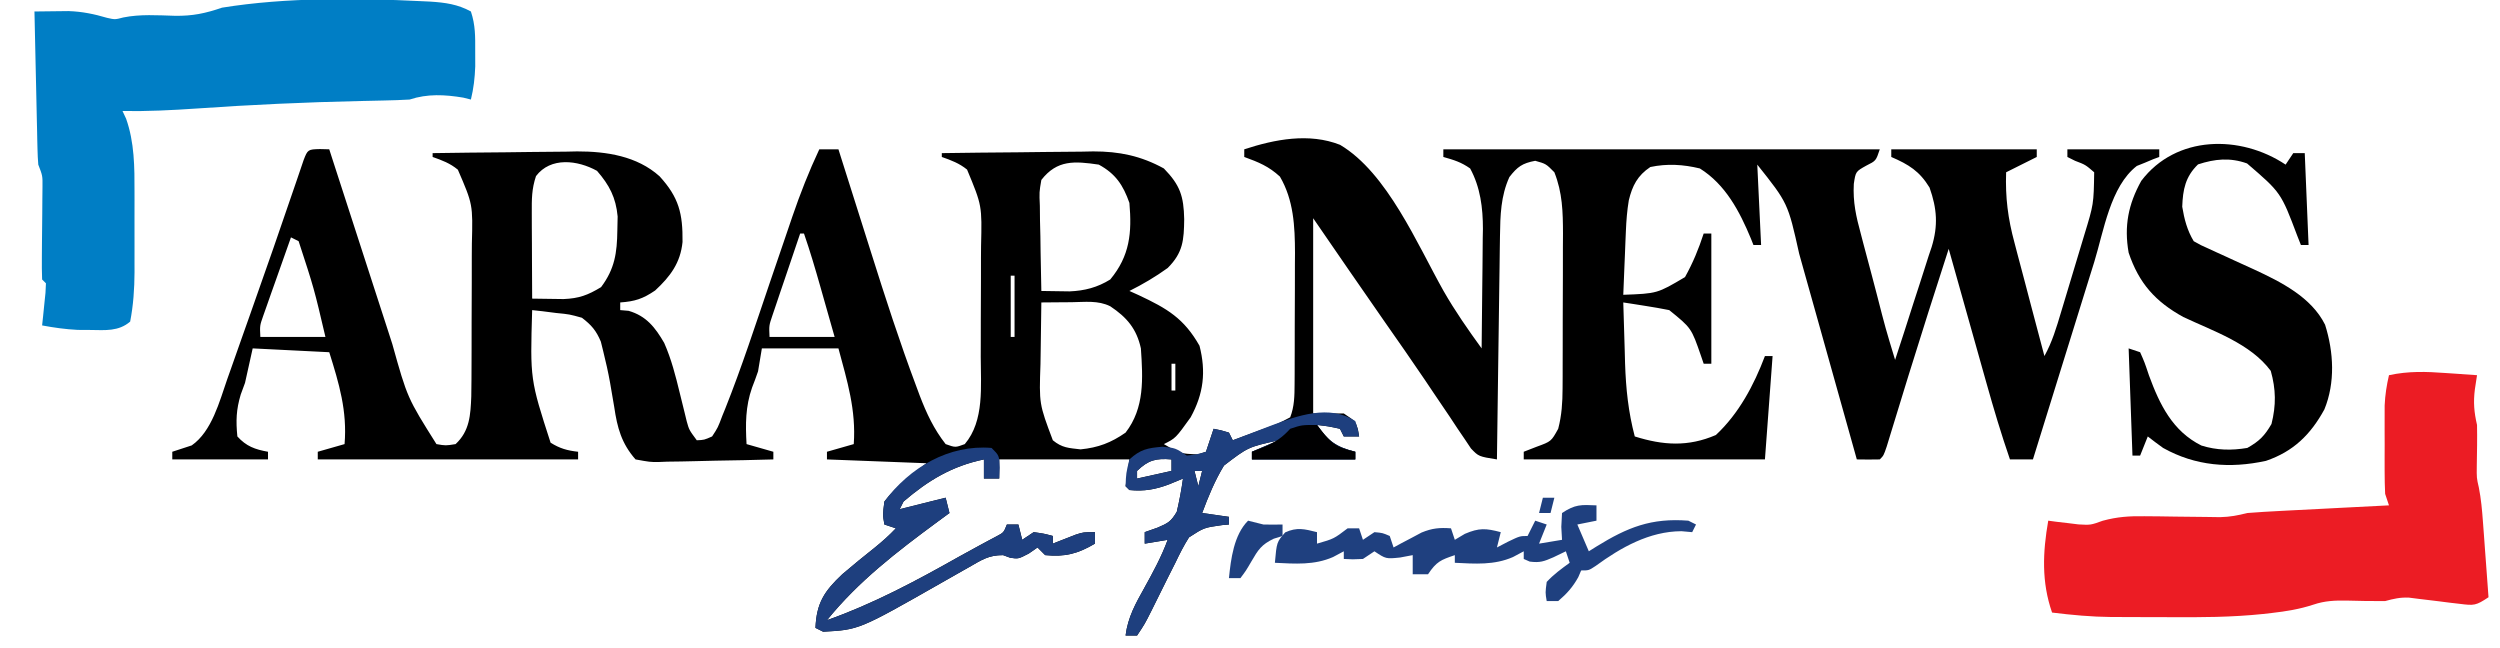
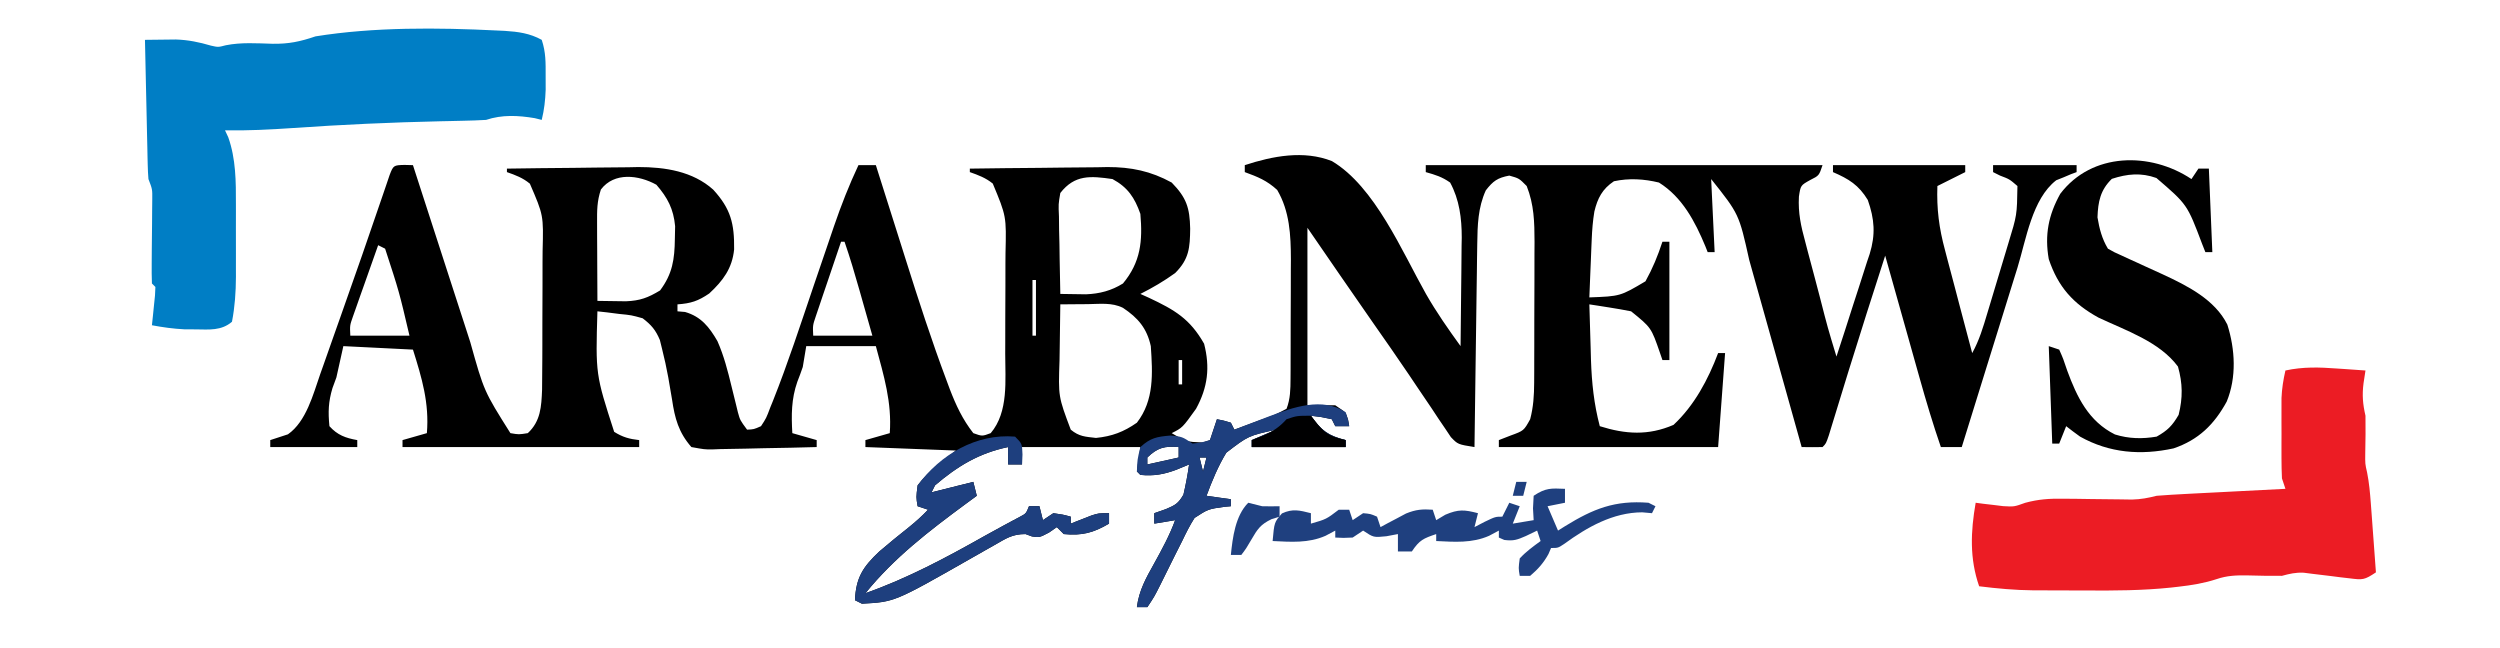
- <svg xmlns="http://www.w3.org/2000/svg" version="1.1" width="653" height="169">
+ <svg xmlns="http://www.w3.org/2000/svg" version="1.1" width="653" height="169" viewBox="-32.65 -8.45 718.3 185.9">
  <path d="M0 0 C1.207 0.031 1.207 0.031 2.438 0.062 C2.687 0.838 2.937 1.613 3.194 2.411 C5.567 9.769 7.949 17.123 10.341 24.474 C11.57 28.253 12.795 32.032 14.013 35.813 C15.191 39.473 16.379 43.13 17.572 46.784 C18.023 48.169 18.47 49.554 18.914 50.941 C22.847 65.006 22.847 65.006 30.438 77.062 C32.853 77.48 32.853 77.48 35.438 77.062 C39.125 73.638 39.341 69.461 39.536 64.618 C39.586 61.623 39.602 58.631 39.605 55.637 C39.609 54.535 39.612 53.432 39.616 52.297 C39.621 49.969 39.623 47.642 39.623 45.315 C39.625 41.773 39.643 38.231 39.662 34.689 C39.665 32.422 39.667 30.154 39.668 27.887 C39.679 26.311 39.679 26.311 39.69 24.704 C39.953 14.459 39.953 14.459 36.032 5.39 C34.003 3.701 31.913 2.932 29.438 2.062 C29.438 1.732 29.438 1.403 29.438 1.062 C35.787 0.96 42.136 0.891 48.487 0.843 C50.643 0.823 52.799 0.796 54.954 0.761 C58.07 0.712 61.185 0.689 64.301 0.672 C65.25 0.651 66.2 0.631 67.178 0.609 C74.86 0.607 82.82 1.816 88.714 7.106 C93.766 12.625 94.803 16.865 94.715 24.273 C94.174 29.715 91.534 33.259 87.562 36.938 C84.34 39.129 82.283 39.788 78.438 40.062 C78.438 40.722 78.438 41.383 78.438 42.062 C79.52 42.155 79.52 42.155 80.625 42.25 C85.225 43.579 87.574 46.571 89.926 50.633 C91.812 54.913 92.9 59.215 94 63.75 C94.413 65.443 94.83 67.134 95.254 68.824 C95.434 69.566 95.614 70.308 95.799 71.073 C96.428 73.345 96.428 73.345 98.438 76.062 C100.37 75.978 100.37 75.978 102.438 75.062 C103.956 72.746 103.956 72.746 105.117 69.645 C105.364 69.041 105.611 68.437 105.865 67.815 C110.191 56.958 113.802 45.81 117.562 34.75 C118.762 31.227 119.964 27.704 121.17 24.183 C121.915 22.007 122.657 19.83 123.394 17.651 C125.453 11.637 127.735 5.818 130.438 0.062 C132.088 0.062 133.738 0.062 135.438 0.062 C135.62 0.642 135.803 1.222 135.991 1.819 C137.931 7.972 139.88 14.123 141.834 20.271 C142.558 22.552 143.279 24.834 143.998 27.116 C147.673 38.774 151.421 50.387 155.719 61.832 C156.034 62.682 156.349 63.532 156.674 64.407 C158.462 69.064 160.355 73.119 163.438 77.062 C165.982 77.979 165.982 77.979 168.438 77.062 C173.628 70.946 172.597 61.793 172.605 54.23 C172.609 53.199 172.612 52.167 172.616 51.104 C172.621 48.928 172.623 46.752 172.623 44.576 C172.625 41.271 172.643 37.967 172.662 34.662 C172.665 32.539 172.667 30.416 172.668 28.293 C172.679 26.828 172.679 26.828 172.69 25.334 C172.942 14.753 172.942 14.753 169.032 5.356 C166.997 3.705 164.896 2.926 162.438 2.062 C162.438 1.732 162.438 1.403 162.438 1.062 C169.09 0.96 175.743 0.891 182.396 0.843 C184.656 0.823 186.916 0.796 189.175 0.761 C192.437 0.712 195.699 0.689 198.961 0.672 C199.959 0.651 200.958 0.631 201.986 0.609 C208.784 0.607 214.433 1.764 220.438 5.062 C224.698 9.427 225.62 12.307 225.75 18.312 C225.684 23.783 225.452 27.048 221.438 31.062 C218.251 33.361 214.949 35.307 211.438 37.062 C212.246 37.426 213.054 37.79 213.887 38.164 C221.305 41.654 225.68 44.204 229.75 51.375 C231.487 58.166 230.824 63.873 227.438 70.062 C223.518 75.522 223.518 75.522 220.438 77.062 C224.602 79.542 224.602 79.542 229.312 79.75 C230.364 79.41 230.364 79.41 231.438 79.062 C232.097 77.082 232.757 75.103 233.438 73.062 C235.375 73.438 235.375 73.438 237.438 74.062 C237.768 74.722 238.097 75.382 238.438 76.062 C240.925 75.165 243.401 74.246 245.875 73.312 C246.582 73.06 247.289 72.807 248.018 72.547 C250.322 71.704 250.322 71.704 253.438 70.062 C254.535 67.22 254.568 64.46 254.583 61.437 C254.589 60.525 254.596 59.614 254.602 58.674 C254.603 57.695 254.604 56.716 254.605 55.707 C254.609 54.691 254.612 53.675 254.616 52.628 C254.621 50.477 254.623 48.326 254.623 46.175 C254.625 42.905 254.643 39.635 254.662 36.365 C254.665 34.271 254.667 32.176 254.668 30.082 C254.679 28.628 254.679 28.628 254.69 27.145 C254.667 20.161 254.35 13.32 250.75 7.188 C247.809 4.485 245.179 3.429 241.438 2.062 C241.438 1.403 241.438 0.743 241.438 0.062 C249.447 -2.562 258.377 -4.288 266.464 -1.107 C278.802 6.206 286.679 24.979 293.501 37.072 C296.489 42.302 299.907 47.187 303.438 52.062 C303.512 46.816 303.566 41.569 303.602 36.322 C303.617 34.54 303.638 32.758 303.664 30.977 C303.701 28.402 303.717 25.829 303.73 23.254 C303.746 22.469 303.761 21.684 303.777 20.876 C303.779 15.365 303.111 9.971 300.438 5.062 C298.1 3.419 296.235 2.854 293.438 2.062 C293.438 1.403 293.438 0.743 293.438 0.062 C331.058 0.062 368.678 0.062 407.438 0.062 C406.438 3.062 406.438 3.062 403.938 4.312 C401.136 5.87 401.136 5.87 400.653 9.103 C400.394 13.855 401.247 17.617 402.492 22.172 C402.824 23.445 402.824 23.445 403.162 24.743 C403.866 27.437 404.589 30.124 405.312 32.812 C405.792 34.634 406.269 36.455 406.746 38.277 C408.911 46.723 408.911 46.723 411.438 55.062 C413.069 50.109 414.671 45.147 416.247 40.176 C416.786 38.489 417.333 36.804 417.889 35.122 C418.689 32.693 419.46 30.256 420.227 27.816 C420.477 27.075 420.728 26.334 420.987 25.571 C422.7 19.975 422.39 15.587 420.438 10.062 C417.825 5.771 415.013 4.038 410.438 2.062 C410.438 1.403 410.438 0.743 410.438 0.062 C422.978 0.062 435.517 0.062 448.438 0.062 C448.438 0.723 448.438 1.383 448.438 2.062 C445.798 3.382 443.158 4.702 440.438 6.062 C440.208 12.634 440.909 18.146 442.625 24.473 C442.847 25.326 443.069 26.178 443.298 27.057 C444.001 29.749 444.719 32.437 445.438 35.125 C445.92 36.963 446.402 38.801 446.883 40.639 C448.056 45.116 449.243 49.59 450.438 54.062 C452.462 50.424 453.602 46.563 454.785 42.594 C455.002 41.876 455.219 41.159 455.442 40.42 C455.898 38.908 456.353 37.395 456.806 35.881 C457.498 33.57 458.195 31.259 458.893 28.949 C459.336 27.477 459.78 26.004 460.223 24.531 C460.43 23.843 460.637 23.154 460.851 22.444 C463.309 14.405 463.309 14.405 463.438 6.062 C461.152 4.091 461.152 4.091 458.438 3.062 C457.777 2.732 457.118 2.402 456.438 2.062 C456.438 1.403 456.438 0.743 456.438 0.062 C464.358 0.062 472.277 0.062 480.438 0.062 C480.438 0.723 480.438 1.383 480.438 2.062 C479.906 2.258 479.375 2.454 478.828 2.656 C477.769 3.105 477.769 3.105 476.688 3.562 C475.991 3.841 475.295 4.119 474.578 4.406 C467.643 9.772 465.937 21.434 463.453 29.5 C462.989 30.991 462.523 32.482 462.058 33.972 C460.842 37.87 459.634 41.77 458.428 45.67 C457.193 49.661 455.95 53.649 454.707 57.637 C452.276 65.443 449.854 73.252 447.438 81.062 C445.457 81.062 443.478 81.062 441.438 81.062 C439.167 74.474 437.181 67.831 435.301 61.121 C435.016 60.113 434.732 59.105 434.439 58.066 C433.541 54.878 432.645 51.689 431.75 48.5 C431.138 46.325 430.525 44.15 429.912 41.975 C428.418 36.671 426.927 31.367 425.438 26.062 C420.118 42.582 420.118 42.582 414.938 59.145 C414.733 59.807 414.529 60.47 414.318 61.153 C413.315 64.41 412.315 67.669 411.321 70.928 C410.777 72.696 410.777 72.696 410.223 74.5 C409.902 75.551 409.581 76.601 409.25 77.684 C408.438 80.062 408.438 80.062 407.438 81.062 C405.438 81.103 403.437 81.105 401.438 81.062 C401.094 79.83 401.094 79.83 400.743 78.573 C398.574 70.803 396.398 63.035 394.213 55.27 C393.09 51.278 391.97 47.286 390.857 43.292 C389.781 39.432 388.698 35.574 387.608 31.718 C387.196 30.251 386.786 28.784 386.379 27.316 C383.44 14.114 383.44 14.114 375.438 4.062 C375.767 10.992 376.098 17.922 376.438 25.062 C375.777 25.062 375.118 25.062 374.438 25.062 C374.218 24.506 373.999 23.949 373.773 23.375 C370.823 16.274 367.14 9.247 360.438 5.062 C356.103 4.012 351.863 3.759 347.5 4.688 C344.175 6.904 342.798 9.556 341.879 13.399 C341.435 16.076 341.232 18.653 341.121 21.363 C341.079 22.34 341.037 23.316 340.994 24.322 C340.935 25.833 340.935 25.833 340.875 27.375 C340.832 28.402 340.789 29.428 340.744 30.486 C340.638 33.012 340.536 35.537 340.438 38.062 C349.308 37.734 349.308 37.734 356.562 33.438 C358.646 29.687 360.103 26.137 361.438 22.062 C362.098 22.062 362.757 22.062 363.438 22.062 C363.438 33.282 363.438 44.502 363.438 56.062 C362.777 56.062 362.118 56.062 361.438 56.062 C361.207 55.387 360.976 54.712 360.738 54.016 C358.221 46.738 358.221 46.738 352.438 42.062 C350.384 41.651 348.319 41.291 346.25 40.969 C345.163 40.797 344.077 40.625 342.957 40.447 C342.126 40.32 341.294 40.193 340.438 40.062 C340.548 44.209 340.679 48.354 340.812 52.5 C340.859 54.247 340.859 54.247 340.906 56.029 C341.13 62.637 341.754 68.665 343.438 75.062 C350.843 77.394 357.368 77.818 364.625 74.688 C370.614 69.098 374.561 61.676 377.438 54.062 C378.098 54.062 378.757 54.062 379.438 54.062 C378.777 62.972 378.118 71.882 377.438 81.062 C356.647 81.062 335.858 81.062 314.438 81.062 C314.438 80.403 314.438 79.743 314.438 79.062 C315.551 78.629 316.665 78.196 317.812 77.75 C321.613 76.363 321.613 76.363 323.438 73.062 C324.366 69.53 324.568 66.2 324.583 62.557 C324.589 61.479 324.596 60.401 324.602 59.29 C324.603 58.135 324.604 56.979 324.605 55.789 C324.609 54.592 324.612 53.395 324.616 52.161 C324.621 49.631 324.623 47.101 324.623 44.571 C324.625 40.709 324.643 36.847 324.662 32.984 C324.665 30.523 324.667 28.063 324.668 25.602 C324.679 23.875 324.679 23.875 324.69 22.113 C324.674 16.4 324.56 11.406 322.438 6.062 C320.259 3.854 320.259 3.854 317.438 3.062 C314.055 3.707 312.8 4.597 310.688 7.312 C308.432 12.274 308.306 17.321 308.232 22.71 C308.212 24.011 308.192 25.312 308.172 26.653 C308.155 28.057 308.138 29.462 308.121 30.867 C308.101 32.316 308.08 33.765 308.058 35.213 C308.003 39.011 307.954 42.808 307.905 46.606 C307.855 50.487 307.799 54.369 307.744 58.25 C307.637 65.854 307.535 73.458 307.438 81.062 C302.66 80.295 302.66 80.295 300.655 78.203 C299.842 76.985 299.842 76.985 299.012 75.742 C298.388 74.826 297.764 73.909 297.122 72.965 C296.463 71.966 295.804 70.967 295.125 69.938 C293.698 67.829 292.271 65.721 290.844 63.613 C289.751 61.984 289.751 61.984 288.637 60.323 C285.192 55.216 281.656 50.173 278.125 45.125 C271.854 36.132 265.649 27.097 259.438 18.062 C259.438 34.892 259.438 51.722 259.438 69.062 C262.077 69.062 264.717 69.062 267.438 69.062 C270.438 71.062 270.438 71.062 271.125 73.188 C271.228 73.806 271.331 74.425 271.438 75.062 C270.118 75.062 268.798 75.062 267.438 75.062 C267.108 74.403 266.777 73.743 266.438 73.062 C263.408 72.405 263.408 72.405 260.438 72.062 C263.321 76.277 265.481 77.823 270.438 79.062 C270.438 79.722 270.438 80.382 270.438 81.062 C261.527 81.062 252.618 81.062 243.438 81.062 C243.438 80.403 243.438 79.743 243.438 79.062 C245.748 78.073 248.058 77.082 250.438 76.062 C242.45 77.831 242.45 77.831 236.135 82.673 C233.748 86.594 232.035 90.77 230.438 95.062 C232.748 95.392 235.058 95.722 237.438 96.062 C237.438 96.722 237.438 97.382 237.438 98.062 C236.846 98.114 236.254 98.166 235.645 98.219 C230.92 98.884 230.92 98.884 227.008 101.414 C225.633 103.566 224.54 105.756 223.438 108.062 C222.771 109.391 222.101 110.717 221.43 112.043 C220.002 114.87 218.598 117.706 217.207 120.551 C215.438 124.062 215.438 124.062 213.438 127.062 C212.447 127.062 211.458 127.062 210.438 127.062 C211.035 122.285 213.064 118.693 215.375 114.562 C217.644 110.464 219.817 106.474 221.438 102.062 C219.458 102.392 217.477 102.722 215.438 103.062 C215.438 102.073 215.438 101.082 215.438 100.062 C217.108 99.475 217.108 99.475 218.812 98.875 C221.503 97.714 222.27 97.345 223.812 94.75 C224.484 91.864 225.028 88.997 225.438 86.062 C224.241 86.558 223.045 87.052 221.812 87.562 C218.226 88.913 215.304 89.44 211.438 89.062 C211.107 88.733 210.778 88.403 210.438 88.062 C210.768 85.752 211.097 83.442 211.438 81.062 C200.218 81.062 188.998 81.062 177.438 81.062 C177.438 82.713 177.438 84.362 177.438 86.062 C176.118 86.062 174.798 86.062 173.438 86.062 C173.438 84.412 173.438 82.763 173.438 81.062 C165.08 82.803 158.908 86.531 152.438 92.062 C152.107 92.722 151.778 93.382 151.438 94.062 C155.398 93.073 159.357 92.082 163.438 91.062 C163.768 92.382 164.097 93.703 164.438 95.062 C163.399 95.824 162.36 96.586 161.289 97.371 C150.768 105.138 140.711 112.829 132.438 123.062 C144.598 118.744 155.658 112.825 166.878 106.496 C168.599 105.532 170.33 104.583 172.067 103.649 C172.883 103.209 173.699 102.769 174.539 102.316 C175.267 101.929 175.995 101.542 176.745 101.143 C178.602 100.161 178.602 100.161 179.438 98.062 C180.428 98.062 181.417 98.062 182.438 98.062 C182.768 99.382 183.097 100.703 183.438 102.062 C184.428 101.403 185.417 100.743 186.438 100.062 C189.125 100.438 189.125 100.438 191.438 101.062 C191.438 101.722 191.438 102.382 191.438 103.062 C191.98 102.846 192.523 102.629 193.082 102.406 C193.797 102.128 194.513 101.849 195.25 101.562 C195.958 101.284 196.665 101.006 197.395 100.719 C199.438 100.062 199.438 100.062 202.438 100.062 C202.438 101.052 202.438 102.043 202.438 103.062 C197.911 105.712 194.684 106.567 189.438 106.062 C188.778 105.403 188.118 104.743 187.438 104.062 C186.324 104.836 186.324 104.836 185.188 105.625 C182.438 107.062 182.438 107.062 180.312 106.75 C179.694 106.523 179.075 106.296 178.438 106.062 C174.62 106.062 172.867 107.315 169.555 109.203 C168.981 109.527 168.407 109.85 167.816 110.183 C165.978 111.22 164.145 112.266 162.312 113.312 C140.791 125.57 140.791 125.57 131.438 126.062 C130.778 125.733 130.118 125.403 129.438 125.062 C129.702 118.58 131.759 115.461 136.438 111.062 C139.233 108.677 142.067 106.358 144.949 104.078 C146.916 102.485 148.702 100.897 150.438 99.062 C149.447 98.733 148.458 98.403 147.438 98.062 C147 95.5 147 95.5 147.438 92.062 C150.522 88.035 154.399 85.091 158.438 82.062 C145.567 81.567 145.567 81.567 132.438 81.062 C132.438 80.403 132.438 79.743 132.438 79.062 C135.903 78.073 135.903 78.073 139.438 77.062 C140.073 68.167 137.737 60.615 135.438 52.062 C128.838 52.062 122.237 52.062 115.438 52.062 C115.108 54.042 114.778 56.023 114.438 58.062 C113.949 59.491 113.43 60.909 112.875 62.312 C111.137 67.266 111.145 71.866 111.438 77.062 C113.748 77.722 116.058 78.382 118.438 79.062 C118.438 79.722 118.438 80.382 118.438 81.062 C113.384 81.211 108.332 81.32 103.276 81.392 C101.557 81.422 99.839 81.463 98.12 81.515 C95.647 81.588 93.177 81.622 90.703 81.648 C89.936 81.679 89.17 81.71 88.379 81.742 C86.196 81.744 86.196 81.744 82.438 81.062 C78.759 76.864 77.667 72.779 76.875 67.375 C76.636 65.959 76.394 64.544 76.148 63.129 C76.031 62.439 75.913 61.75 75.792 61.04 C75.295 58.269 74.683 55.543 74 52.812 C73.795 51.982 73.59 51.152 73.379 50.297 C72.16 47.403 70.936 45.978 68.438 44.062 C65.184 43.154 65.184 43.154 61.688 42.812 C60.517 42.663 59.347 42.513 58.141 42.359 C57.249 42.261 56.357 42.163 55.438 42.062 C54.906 60.16 54.906 60.16 60.25 76.688 C62.676 78.212 64.602 78.747 67.438 79.062 C67.438 79.722 67.438 80.382 67.438 81.062 C44.998 81.062 22.558 81.062 -0.562 81.062 C-0.562 80.403 -0.562 79.743 -0.562 79.062 C2.902 78.073 2.902 78.073 6.438 77.062 C7.156 68.398 5.008 61.256 2.438 53.062 C-4.162 52.733 -10.762 52.403 -17.562 52.062 C-18.223 55.032 -18.883 58.002 -19.562 61.062 C-19.934 62.073 -20.305 63.084 -20.688 64.125 C-21.865 68.077 -21.968 70.938 -21.562 75.062 C-19.237 77.637 -16.938 78.46 -13.562 79.062 C-13.562 79.722 -13.562 80.382 -13.562 81.062 C-21.812 81.062 -30.062 81.062 -38.562 81.062 C-38.562 80.403 -38.562 79.743 -38.562 79.062 C-36.87 78.509 -35.177 77.956 -33.484 77.402 C-28.234 73.742 -26.232 65.916 -24.207 60.105 C-23.752 58.826 -23.752 58.826 -23.288 57.52 C-22.31 54.766 -21.343 52.008 -20.375 49.25 C-19.705 47.356 -19.034 45.462 -18.363 43.569 C-14.206 31.824 -10.094 20.062 -6.089 8.264 C-5.6 6.832 -5.6 6.832 -5.102 5.371 C-4.825 4.554 -4.549 3.738 -4.264 2.896 C-3.2 0.115 -3.095 0.075 0 0 Z M56.438 7.062 C55.298 10.48 55.324 13.097 55.34 16.699 C55.343 17.998 55.346 19.297 55.35 20.635 C55.358 22.007 55.366 23.378 55.375 24.75 C55.38 26.133 55.385 27.517 55.389 28.9 C55.4 32.288 55.417 35.675 55.438 39.062 C57.187 39.095 58.937 39.118 60.688 39.137 C61.662 39.15 62.637 39.164 63.641 39.178 C67.693 39.01 69.961 38.163 73.438 36.062 C77.014 31.294 77.613 27.111 77.688 21.25 C77.713 20.047 77.739 18.845 77.766 17.605 C77.307 12.657 75.607 9.409 72.375 5.688 C67.299 2.879 60.271 2.003 56.438 7.062 Z M188.438 8.062 C187.887 11.251 187.887 11.251 188.047 14.797 C188.06 16.092 188.073 17.388 188.086 18.723 C188.119 20.086 188.153 21.449 188.188 22.812 C188.208 24.191 188.226 25.57 188.242 26.949 C188.289 30.321 188.355 33.691 188.438 37.062 C190.013 37.093 191.588 37.115 193.164 37.133 C194.041 37.146 194.919 37.159 195.823 37.172 C199.752 37.007 203.089 36.143 206.438 34.062 C211.561 27.888 212.115 21.85 211.438 14.062 C209.795 9.393 207.821 6.437 203.438 4.062 C197.133 3.145 192.579 2.747 188.438 8.062 Z M86.438 20.062 C87.438 24.062 87.438 24.062 87.438 24.062 Z M125.438 22.062 C124.097 25.998 122.766 29.936 121.438 33.875 C120.865 35.554 120.865 35.554 120.281 37.268 C119.92 38.341 119.559 39.414 119.188 40.52 C118.852 41.509 118.517 42.499 118.172 43.519 C117.299 46.102 117.299 46.102 117.438 49.062 C123.047 49.062 128.657 49.062 134.438 49.062 C133.481 45.687 132.522 42.312 131.562 38.938 C131.158 37.511 131.158 37.511 130.746 36.055 C129.408 31.353 128.04 26.683 126.438 22.062 C126.108 22.062 125.778 22.062 125.438 22.062 Z M-7.562 23.062 C-8.903 26.831 -10.234 30.602 -11.562 34.375 C-11.944 35.447 -12.326 36.519 -12.719 37.623 C-13.08 38.651 -13.441 39.679 -13.812 40.738 C-14.315 42.16 -14.315 42.16 -14.828 43.611 C-15.706 46.115 -15.706 46.115 -15.562 49.062 C-9.953 49.062 -4.343 49.062 1.438 49.062 C-1.529 36.404 -1.529 36.404 -5.562 24.062 C-6.223 23.733 -6.883 23.402 -7.562 23.062 Z M180.438 33.062 C180.438 38.343 180.438 43.623 180.438 49.062 C180.768 49.062 181.097 49.062 181.438 49.062 C181.438 43.782 181.438 38.502 181.438 33.062 C181.107 33.062 180.778 33.062 180.438 33.062 Z M188.438 40.062 C188.363 44.064 188.309 48.066 188.273 52.068 C188.258 53.427 188.237 54.786 188.211 56.144 C187.854 66.552 187.854 66.552 191.438 76.062 C193.86 78.052 195.55 78.075 198.688 78.438 C203.295 77.977 206.644 76.708 210.438 74.062 C215.444 67.603 214.963 59.9 214.438 52.062 C213.317 46.945 210.786 43.961 206.438 41.062 C203.249 39.468 199.809 39.961 196.312 40 C195.181 40.007 195.181 40.007 194.027 40.014 C192.164 40.025 190.301 40.043 188.438 40.062 Z M222.438 56.062 C222.438 58.373 222.438 60.682 222.438 63.062 C222.768 63.062 223.097 63.062 223.438 63.062 C223.438 60.752 223.438 58.443 223.438 56.062 C223.107 56.062 222.778 56.062 222.438 56.062 Z M84.438 60.062 C85.438 63.062 85.438 63.062 85.438 63.062 Z M213.438 84.062 C213.438 84.722 213.438 85.382 213.438 86.062 C216.407 85.403 219.377 84.743 222.438 84.062 C222.438 83.073 222.438 82.082 222.438 81.062 C218.387 80.725 216.394 81.215 213.438 84.062 Z M228.438 84.062 C228.768 85.382 229.097 86.703 229.438 88.062 C229.768 86.743 230.097 85.422 230.438 84.062 C229.778 84.062 229.118 84.062 228.438 84.062 Z " fill="#000000" transform="translate(83.5625,38.9375)" />
  <path d="M0 0 C0.744 0.035 1.487 0.069 2.254 0.105 C6.12 0.354 9.458 0.799 12.875 2.688 C14.078 6.295 14.007 9.26 14 13.062 C14.004 15.023 14.004 15.023 14.008 17.023 C13.897 20.068 13.592 22.74 12.875 25.688 C12.215 25.523 11.555 25.358 10.875 25.188 C6.103 24.392 1.519 24.14 -3.125 25.688 C-5.325 25.817 -7.528 25.89 -9.73 25.934 C-11.106 25.965 -12.481 25.997 -13.856 26.03 C-14.945 26.053 -14.945 26.053 -16.056 26.076 C-30.291 26.384 -44.475 27.038 -58.678 28.027 C-65.181 28.473 -71.607 28.794 -78.125 28.688 C-77.661 29.677 -77.661 29.677 -77.188 30.688 C-74.998 36.869 -74.973 43.386 -74.992 49.879 C-74.991 51.002 -74.991 51.002 -74.989 52.148 C-74.989 53.719 -74.99 55.29 -74.995 56.86 C-75 59.247 -74.995 61.634 -74.988 64.021 C-74.989 65.557 -74.99 67.093 -74.992 68.629 C-74.99 69.333 -74.988 70.038 -74.986 70.763 C-75.007 75.153 -75.292 79.374 -76.125 83.688 C-79.165 86.292 -82.638 85.925 -86.5 85.875 C-88.151 85.865 -88.151 85.865 -89.836 85.855 C-93.005 85.694 -96.009 85.276 -99.125 84.688 C-99.041 83.905 -98.957 83.123 -98.871 82.316 C-98.769 81.304 -98.667 80.293 -98.562 79.25 C-98.458 78.241 -98.354 77.231 -98.246 76.191 C-98.206 75.365 -98.166 74.539 -98.125 73.688 C-98.455 73.358 -98.785 73.028 -99.125 72.688 C-99.2 70.723 -99.208 68.755 -99.188 66.789 C-99.18 65.588 -99.172 64.386 -99.164 63.148 C-99.138 60.599 -99.112 58.049 -99.086 55.5 C-99.078 54.296 -99.07 53.092 -99.062 51.852 C-99.051 50.742 -99.039 49.633 -99.027 48.491 C-98.996 45.604 -98.996 45.604 -100.125 42.688 C-100.237 41.353 -100.301 40.014 -100.33 38.675 C-100.35 37.874 -100.37 37.074 -100.391 36.249 C-100.407 35.39 -100.424 34.53 -100.441 33.645 C-100.462 32.761 -100.483 31.877 -100.504 30.967 C-100.57 28.145 -100.629 25.322 -100.688 22.5 C-100.731 20.587 -100.774 18.673 -100.818 16.76 C-100.925 12.069 -101.027 7.378 -101.125 2.688 C-99.228 2.659 -97.331 2.638 -95.434 2.621 C-94.377 2.609 -93.321 2.596 -92.232 2.584 C-88.677 2.702 -85.556 3.346 -82.16 4.348 C-80.089 4.817 -80.089 4.817 -77.898 4.242 C-73.457 3.354 -68.96 3.684 -64.451 3.814 C-59.841 3.884 -56.52 3.193 -52.125 1.688 C-35.368 -1.015 -16.952 -0.846 0 0 Z " fill="#007EC5" transform="translate(110.125,0.3125)" />
  <path d="M0 0 C0.784 0.052 1.567 0.104 2.375 0.158 C4.292 0.287 6.209 0.424 8.125 0.562 C7.847 2.388 7.847 2.388 7.562 4.25 C7.134 7.646 7.352 10.215 8.125 13.562 C8.191 17.109 8.124 20.641 8.062 24.188 C8.021 27.406 8.021 27.406 8.595 29.887 C9.181 32.845 9.438 35.731 9.66 38.738 C9.747 39.895 9.834 41.052 9.924 42.244 C10.011 43.442 10.098 44.641 10.188 45.875 C10.324 47.701 10.324 47.701 10.463 49.564 C10.686 52.564 10.907 55.563 11.125 58.562 C7.805 60.776 7.335 60.757 3.598 60.285 C2.723 60.184 1.848 60.083 0.947 59.979 C0.037 59.862 -0.874 59.745 -1.812 59.625 C-3.612 59.401 -5.413 59.183 -7.215 58.973 C-8.013 58.871 -8.811 58.769 -9.633 58.664 C-11.958 58.559 -13.644 58.956 -15.875 59.562 C-19.208 59.587 -22.525 59.538 -25.855 59.436 C-29.014 59.385 -31.64 59.483 -34.645 60.503 C-38.243 61.683 -41.756 62.25 -45.5 62.676 C-46.234 62.76 -46.967 62.844 -47.723 62.931 C-55.917 63.788 -64.094 63.829 -72.326 63.768 C-74.901 63.75 -77.476 63.748 -80.051 63.748 C-81.721 63.743 -83.392 63.737 -85.062 63.73 C-85.816 63.729 -86.569 63.728 -87.345 63.727 C-92.583 63.681 -97.676 63.207 -102.875 62.562 C-105.66 54.556 -105.314 46.836 -103.875 38.562 C-103.162 38.658 -102.449 38.753 -101.715 38.852 C-100.757 38.962 -99.799 39.073 -98.812 39.188 C-97.873 39.304 -96.933 39.42 -95.965 39.539 C-92.802 39.717 -92.802 39.717 -89.626 38.574 C-85.802 37.543 -82.716 37.347 -78.77 37.402 C-77.457 37.413 -76.144 37.424 -74.791 37.436 C-73.423 37.456 -72.055 37.478 -70.688 37.5 C-67.986 37.537 -65.284 37.565 -62.582 37.59 C-61.391 37.608 -60.199 37.626 -58.972 37.644 C-56.316 37.574 -54.41 37.198 -51.875 36.562 C-49.044 36.344 -46.226 36.166 -43.391 36.027 C-42.575 35.984 -41.759 35.941 -40.919 35.897 C-38.321 35.761 -35.723 35.63 -33.125 35.5 C-31.361 35.409 -29.596 35.317 -27.832 35.225 C-23.513 35 -19.194 34.78 -14.875 34.562 C-15.205 33.572 -15.535 32.583 -15.875 31.562 C-15.969 29.629 -16.006 27.693 -16.008 25.758 C-16.009 24.617 -16.01 23.476 -16.012 22.301 C-16.008 21.108 -16.004 19.916 -16 18.688 C-16.004 17.503 -16.008 16.318 -16.012 15.098 C-16.01 13.954 -16.009 12.811 -16.008 11.633 C-16.007 10.589 -16.006 9.545 -16.004 8.469 C-15.882 5.726 -15.494 3.233 -14.875 0.562 C-9.772 -0.538 -5.154 -0.38 0 0 Z " fill="#EC1C24" transform="translate(638.875,97.4375)" />
  <path d="M0 0 C0.66 -0.99 1.32 -1.98 2 -3 C2.99 -3 3.98 -3 5 -3 C5.495 8.88 5.495 8.88 6 21 C5.34 21 4.68 21 4 21 C3.685 20.203 3.371 19.407 3.047 18.586 C-1.214 7.299 -1.214 7.299 -10.07 -0.309 C-14.48 -1.889 -18.425 -1.514 -22.875 -0.062 C-26.168 3.134 -26.844 6.478 -27 11 C-26.467 14.244 -25.708 17.176 -24 20 C-22.156 21.045 -22.156 21.045 -20 22 C-19.316 22.316 -18.633 22.632 -17.929 22.958 C-17.205 23.286 -16.48 23.615 -15.734 23.953 C-14.926 24.326 -14.118 24.698 -13.285 25.082 C-11.614 25.852 -9.939 26.615 -8.262 27.371 C-1.249 30.627 6.718 34.588 10.312 41.824 C12.567 48.96 12.995 56.947 10.129 63.938 C6.523 70.526 2.041 74.931 -5.129 77.375 C-14.538 79.423 -23.552 78.73 -32 74 C-33.353 73.026 -34.692 72.033 -36 71 C-36.66 72.65 -37.32 74.3 -38 76 C-38.66 76 -39.32 76 -40 76 C-40.33 66.76 -40.66 57.52 -41 48 C-40.01 48.33 -39.02 48.66 -38 49 C-36.824 51.66 -36.824 51.66 -35.688 55.062 C-32.9 62.651 -29.535 69.62 -21.992 73.375 C-17.992 74.63 -14.117 74.691 -10 74 C-6.845 72.226 -5.493 70.845 -3.688 67.75 C-2.455 62.821 -2.523 58.704 -3.875 53.875 C-9.154 46.732 -18.846 43.515 -26.703 39.809 C-34.019 35.795 -38.322 30.967 -41 23 C-42.219 16.098 -41.096 10.337 -37.695 4.234 C-28.616 -7.732 -11.788 -7.859 0 0 Z " fill="#000000" transform="translate(597,43)" />
  <path d="M0 0 C0.688 2.125 0.688 2.125 1 4 C-0.32 4 -1.64 4 -3 4 C-3.495 3.01 -3.495 3.01 -4 2 C-7.029 1.342 -7.029 1.342 -10 1 C-7.117 5.214 -4.957 6.761 0 8 C0 8.66 0 9.32 0 10 C-8.91 10 -17.82 10 -27 10 C-27 9.34 -27 8.68 -27 8 C-23.535 6.515 -23.535 6.515 -20 5 C-27.987 6.769 -27.987 6.769 -34.303 11.611 C-36.689 15.531 -38.403 19.707 -40 24 C-37.69 24.33 -35.38 24.66 -33 25 C-33 25.66 -33 26.32 -33 27 C-33.592 27.052 -34.183 27.103 -34.793 27.156 C-39.518 27.822 -39.518 27.822 -43.43 30.352 C-44.804 32.504 -45.897 34.694 -47 37 C-47.667 38.328 -48.336 39.655 -49.008 40.98 C-50.435 43.807 -51.839 46.644 -53.23 49.488 C-55 53 -55 53 -57 56 C-57.99 56 -58.98 56 -60 56 C-59.403 51.223 -57.373 47.631 -55.062 43.5 C-52.794 39.401 -50.62 35.411 -49 31 C-51.97 31.495 -51.97 31.495 -55 32 C-55 31.01 -55 30.02 -55 29 C-53.886 28.608 -52.773 28.216 -51.625 27.812 C-48.934 26.652 -48.168 26.282 -46.625 23.688 C-45.954 20.802 -45.409 17.935 -45 15 C-46.196 15.495 -47.392 15.99 -48.625 16.5 C-52.212 17.851 -55.133 18.377 -59 18 C-59.33 17.67 -59.66 17.34 -60 17 C-59.875 13.625 -59.875 13.625 -59 10 C-56.102 7.358 -54.286 7.025 -50.375 6.688 C-47 7 -47 7 -44 9 C-41.354 8.688 -41.354 8.688 -39 8 C-38.34 6.02 -37.68 4.04 -37 2 C-35.062 2.375 -35.062 2.375 -33 3 C-32.67 3.66 -32.34 4.32 -32 5 C-30.903 4.578 -29.806 4.157 -28.676 3.723 C-27.221 3.169 -25.767 2.616 -24.312 2.062 C-23.591 1.785 -22.87 1.507 -22.127 1.221 C-15.145 -1.425 -6.705 -4.47 0 0 Z M-57 13 C-57 13.66 -57 14.32 -57 15 C-54.03 14.34 -51.06 13.68 -48 13 C-48 12.01 -48 11.02 -48 10 C-52.05 9.662 -54.043 10.153 -57 13 Z M-42 13 C-41.67 14.32 -41.34 15.64 -41 17 C-40.67 15.68 -40.34 14.36 -40 13 C-40.66 13 -41.32 13 -42 13 Z " fill="#1E3F7E" transform="translate(354,110)" />
  <path d="M0 0 C0 1.32 0 2.64 0 4 C-1.65 4.33 -3.3 4.66 -5 5 C-4.01 7.31 -3.02 9.62 -2 12 C-1.348 11.59 -0.695 11.18 -0.023 10.758 C8.155 5.715 14.298 3.25 24 4 C24.99 4.495 24.99 4.495 26 5 C25.67 5.66 25.34 6.32 25 7 C23.608 6.876 23.608 6.876 22.188 6.75 C13.801 6.784 6.371 11.011 -0.223 15.828 C-2 17 -2 17 -4 17 C-4.371 17.866 -4.371 17.866 -4.75 18.75 C-6.194 21.349 -7.735 23.078 -10 25 C-10.99 25 -11.98 25 -13 25 C-13.375 22.812 -13.375 22.812 -13 20 C-11.16 18.01 -9.208 16.61 -7 15 C-7.495 13.515 -7.495 13.515 -8 12 C-9.072 12.516 -10.145 13.031 -11.25 13.562 C-13.715 14.632 -14.721 15.036 -17.438 14.688 C-17.953 14.461 -18.469 14.234 -19 14 C-19 13.34 -19 12.68 -19 12 C-19.928 12.495 -20.856 12.99 -21.812 13.5 C-26.74 15.659 -31.723 15.258 -37 15 C-37 14.34 -37 13.68 -37 13 C-40.653 14.25 -41.781 14.671 -44 18 C-45.32 18 -46.64 18 -48 18 C-48 16.35 -48 14.7 -48 13 C-49.093 13.206 -50.186 13.412 -51.312 13.625 C-55 14 -55 14 -58 12 C-58.99 12.66 -59.98 13.32 -61 14 C-63.688 14.125 -63.688 14.125 -66 14 C-66 13.34 -66 12.68 -66 12 C-66.928 12.495 -67.856 12.99 -68.812 13.5 C-73.74 15.659 -78.723 15.258 -84 15 C-83.52 9.597 -83.52 9.597 -81.312 7.062 C-78.215 5.639 -76.245 6.189 -73 7 C-73 7.99 -73 8.98 -73 10 C-68.585 8.73 -68.585 8.73 -65 6 C-64.01 6 -63.02 6 -62 6 C-61.67 6.99 -61.34 7.98 -61 9 C-60.01 8.34 -59.02 7.68 -58 7 C-55.875 7.188 -55.875 7.188 -54 8 C-53.67 8.99 -53.34 9.98 -53 11 C-52.336 10.639 -51.672 10.278 -50.988 9.906 C-50.105 9.442 -49.222 8.978 -48.312 8.5 C-47.442 8.036 -46.572 7.572 -45.676 7.094 C-42.882 5.952 -40.984 5.785 -38 6 C-37.505 7.485 -37.505 7.485 -37 9 C-36.134 8.484 -35.267 7.969 -34.375 7.438 C-30.606 5.832 -28.891 5.981 -25 7 C-25.33 8.32 -25.66 9.64 -26 11 C-25.051 10.505 -24.102 10.01 -23.125 9.5 C-20 8 -20 8 -18 8 C-17.34 6.68 -16.68 5.36 -16 4 C-15.01 4.33 -14.02 4.66 -13 5 C-13.66 6.65 -14.32 8.3 -15 10 C-12.03 9.505 -12.03 9.505 -9 9 C-9.062 7.886 -9.124 6.772 -9.188 5.625 C-9.095 3.831 -9.095 3.831 -9 2 C-5.565 -0.29 -4.015 -0.178 0 0 Z " fill="#1F407F" transform="translate(417,132)" />
  <path d="M0 0 C2 2 2 2 2.125 5.125 C2.084 6.074 2.042 7.022 2 8 C0.68 8 -0.64 8 -2 8 C-2 6.35 -2 4.7 -2 3 C-10.358 4.74 -16.529 8.469 -23 14 C-23.33 14.66 -23.66 15.32 -24 16 C-20.04 15.01 -16.08 14.02 -12 13 C-11.505 14.98 -11.505 14.98 -11 17 C-12.558 18.143 -12.558 18.143 -14.148 19.309 C-24.67 27.075 -34.726 34.767 -43 45 C-30.84 40.681 -19.78 34.763 -8.56 28.433 C-6.838 27.469 -5.108 26.521 -3.37 25.586 C-2.554 25.147 -1.739 24.707 -0.898 24.254 C0.193 23.673 0.193 23.673 1.307 23.08 C3.164 22.099 3.164 22.099 4 20 C4.99 20 5.98 20 7 20 C7.495 21.98 7.495 21.98 8 24 C8.99 23.34 9.98 22.68 11 22 C13.688 22.375 13.688 22.375 16 23 C16 23.66 16 24.32 16 25 C16.543 24.783 17.085 24.567 17.645 24.344 C18.36 24.065 19.075 23.787 19.812 23.5 C20.52 23.222 21.228 22.943 21.957 22.656 C24 22 24 22 27 22 C27 22.99 27 23.98 27 25 C22.474 27.65 19.246 28.504 14 28 C13.34 27.34 12.68 26.68 12 26 C11.258 26.516 10.515 27.031 9.75 27.562 C7 29 7 29 4.875 28.688 C4.256 28.461 3.638 28.234 3 28 C-0.817 28 -2.57 29.253 -5.883 31.141 C-6.457 31.464 -7.03 31.788 -7.621 32.121 C-9.459 33.158 -11.292 34.203 -13.125 35.25 C-34.647 47.508 -34.647 47.508 -44 48 C-44.66 47.67 -45.32 47.34 -46 47 C-45.735 40.518 -43.679 37.398 -39 33 C-36.204 30.615 -33.37 28.296 -30.488 26.016 C-28.522 24.423 -26.736 22.834 -25 21 C-25.99 20.67 -26.98 20.34 -28 20 C-28.438 17.438 -28.438 17.438 -28 14 C-21.393 5.095 -11.132 -0.943 0 0 Z " fill="#1E3F7E" transform="translate(259,117)" />
  <path d="M0 0 C0.619 0.784 1.238 1.567 1.875 2.375 C4.375 5.463 6.21 6.052 10 7 C10 7.66 10 8.32 10 9 C1.09 9 -7.82 9 -17 9 C-17 8.34 -17 7.68 -17 7 C-15.907 6.567 -14.814 6.134 -13.688 5.688 C-10.856 4.485 -9.083 3.291 -7 1 C-4 0 -4 0 0 0 Z " fill="#000001" transform="translate(344,111)" />
  <path d="M0 0 C1.333 0.333 2.667 0.667 4 1 C5.666 1.038 7.334 1.046 9 1 C9 1.99 9 2.98 9 4 C8.239 4.235 7.479 4.469 6.695 4.711 C3.494 6.242 2.636 7.594 0.875 10.625 C-0.57 13.102 -0.57 13.102 -2 15 C-2.99 15 -3.98 15 -5 15 C-4.494 10.043 -3.734 3.734 0 0 Z " fill="#1F407F" transform="translate(326,136)" />
  <path d="M0 0 C0.99 0 1.98 0 3 0 C2.67 1.32 2.34 2.64 2 4 C1.01 4 0.02 4 -1 4 C-0.67 2.68 -0.34 1.36 0 0 Z " fill="#1F407F" transform="translate(403,130)" />
  <path d="" fill="#1C84C6" transform="translate(0,0)" />
</svg>
